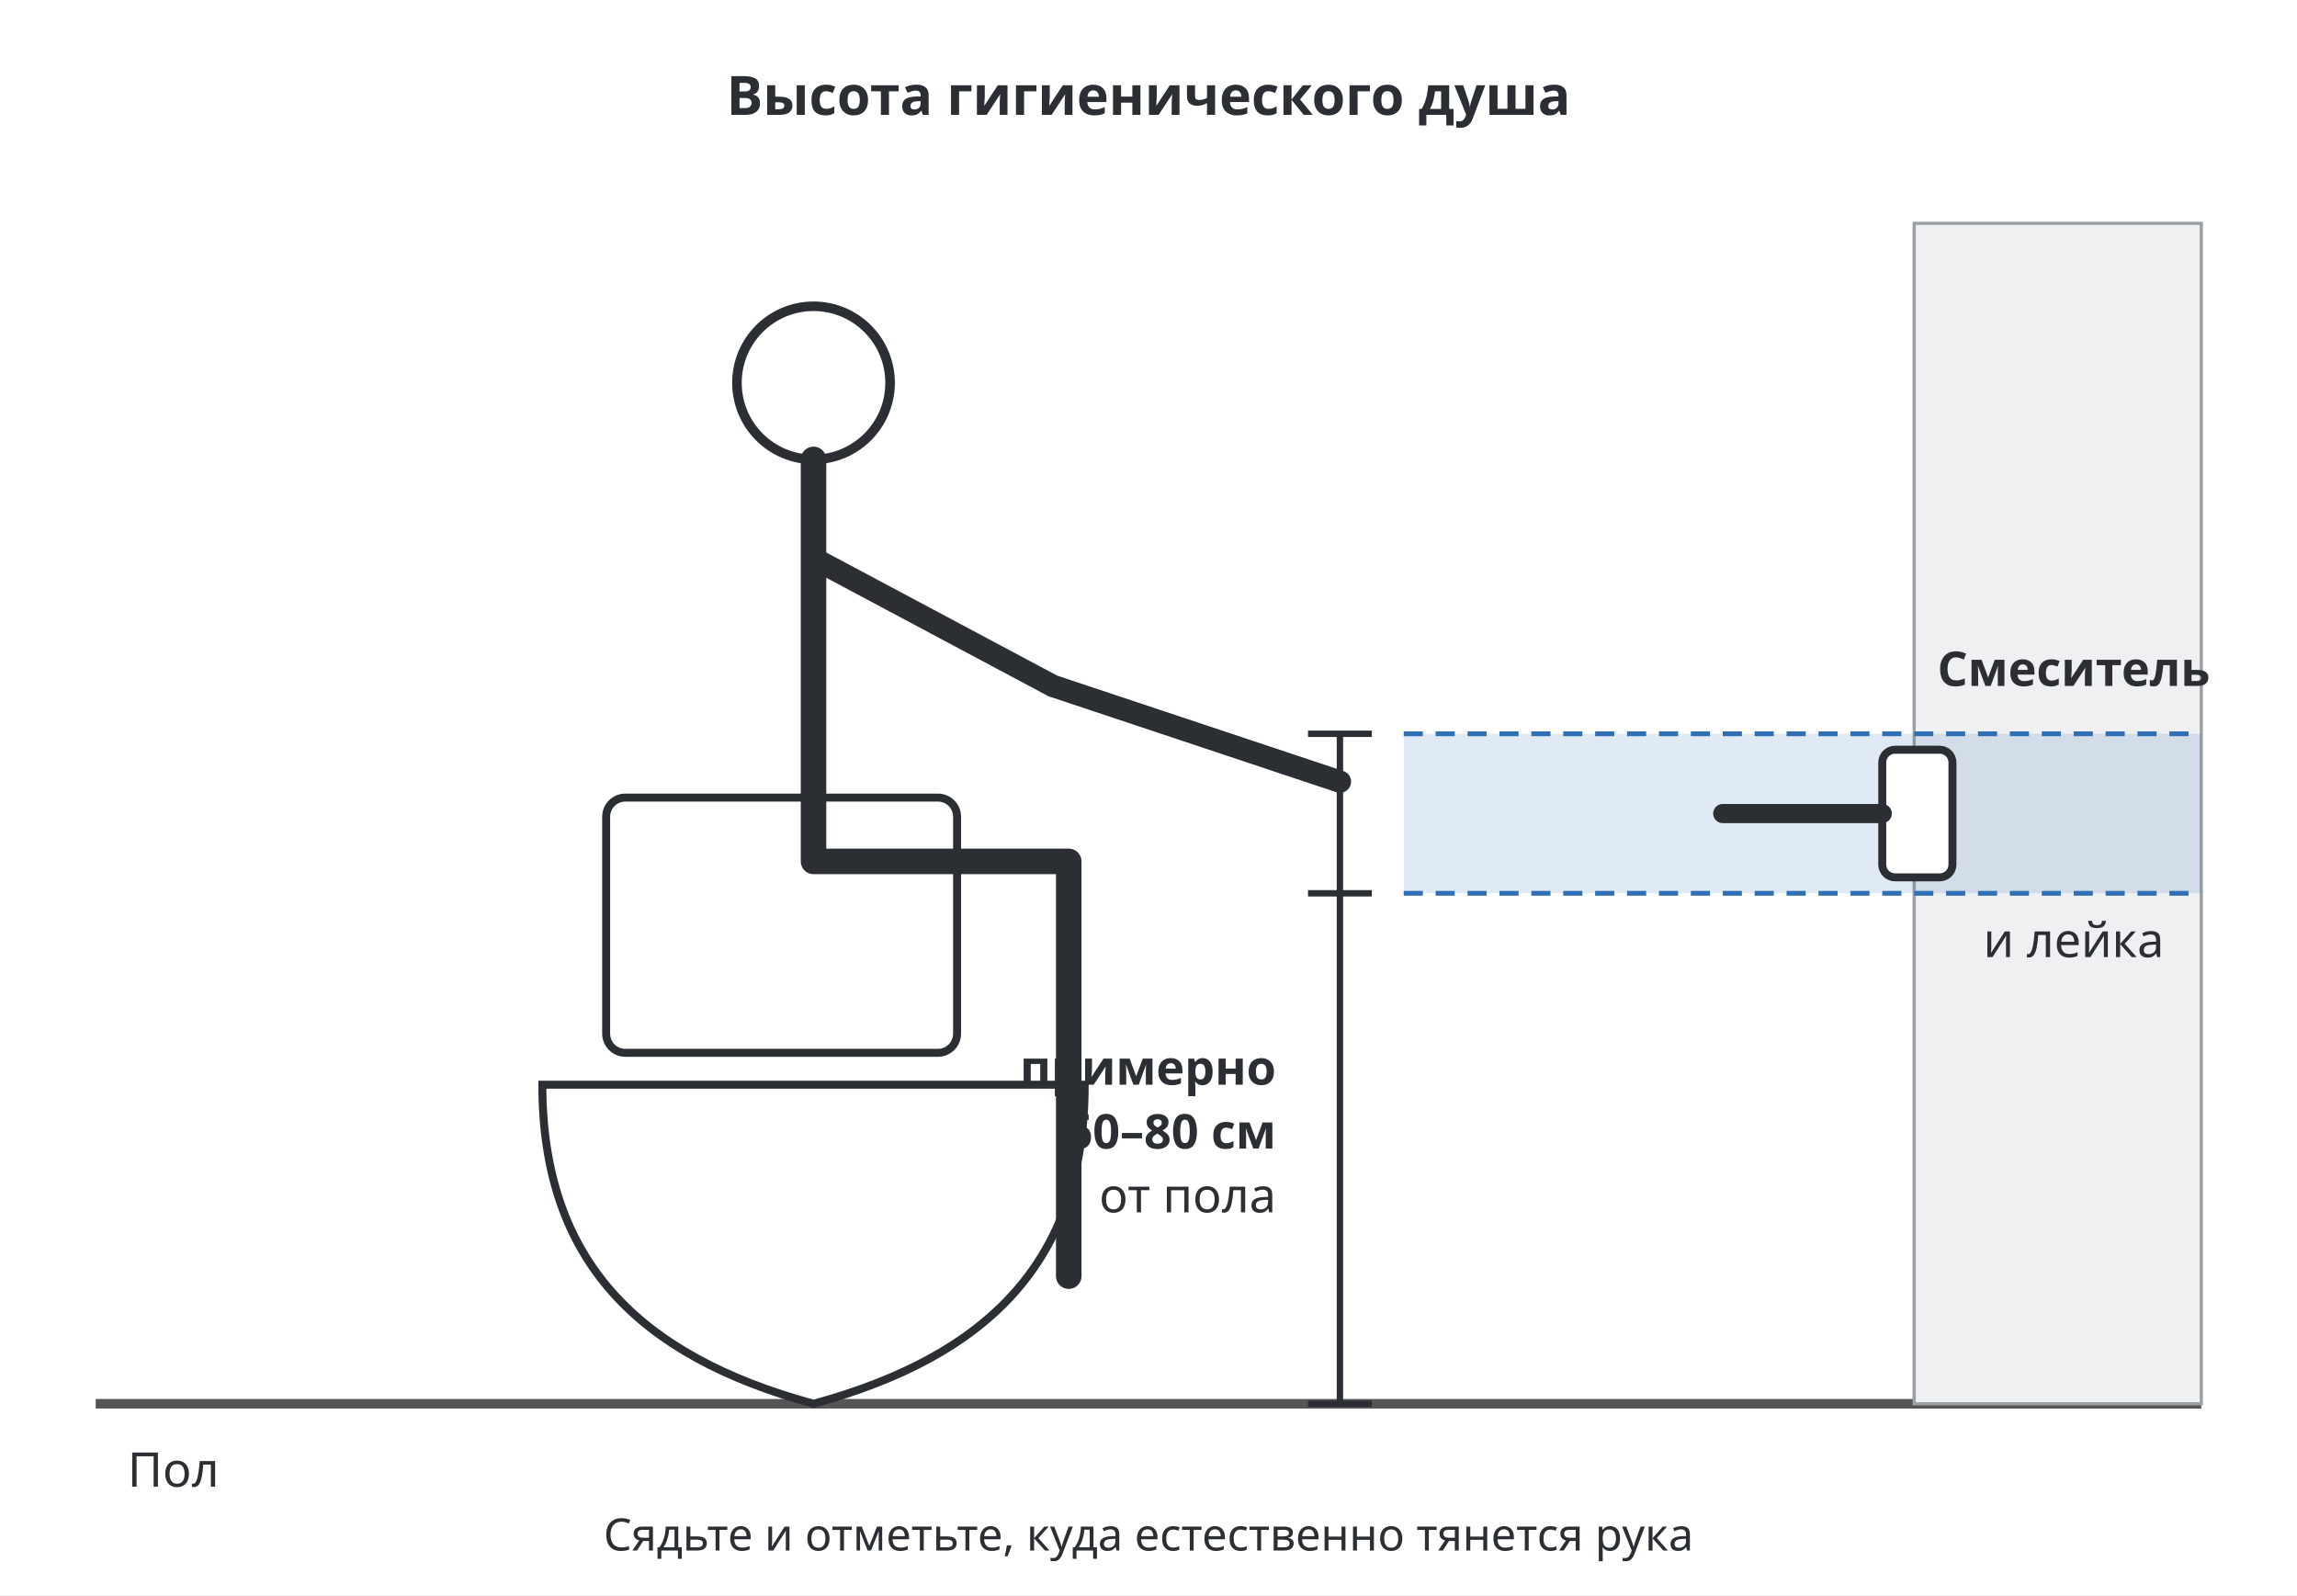
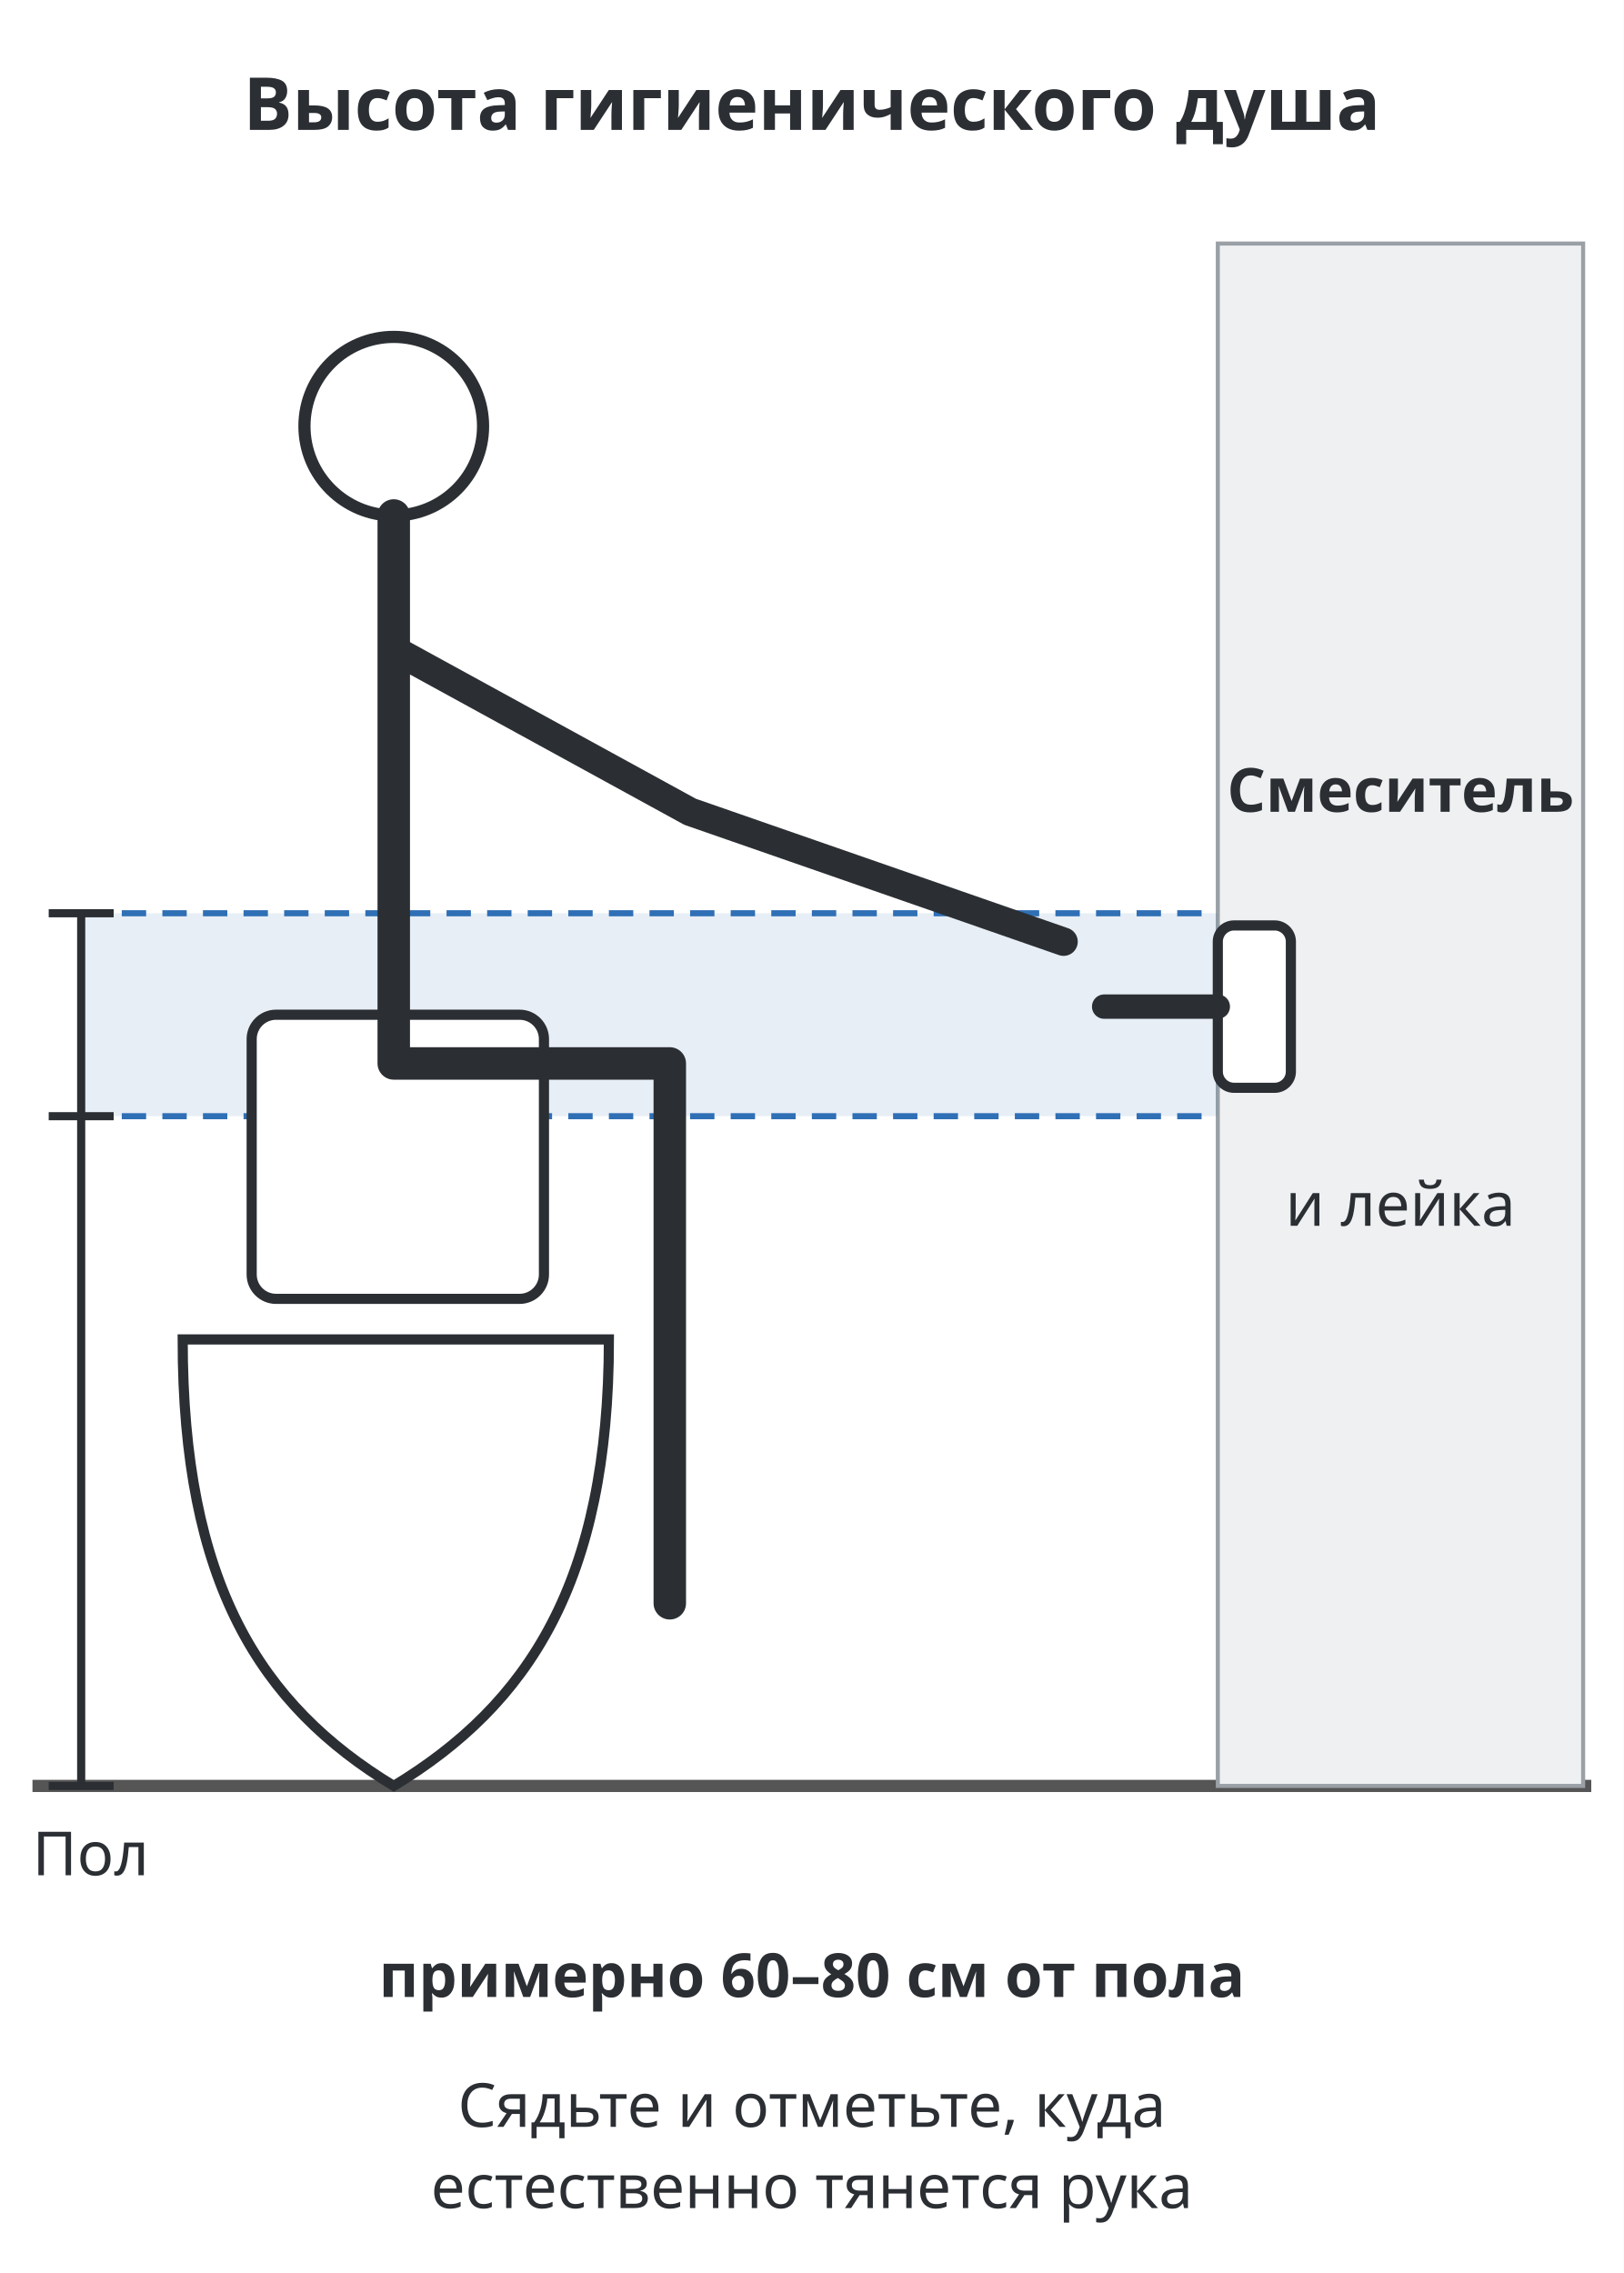
- <svg xmlns="http://www.w3.org/2000/svg" viewBox="0 0 720 500" role="img" aria-label="Высота встраиваемого гигиенического душа" font-family="system-ui, sans-serif" font-size="15" fill="#2b2f33">
-   <rect width="720" height="500" fill="#fff" />
-   <text x="360" y="36" text-anchor="middle" font-size="17" font-weight="600">Высота гигиенического душа</text>
-   <path d="M30 440 H690" stroke="#555" stroke-width="3" />
-   <text x="40" y="466">Пол</text>
-   <rect x="600" y="70" width="90" height="370" fill="#eef0f2" stroke="#9aa0a6" />
-   <rect x="440" y="230" width="250" height="50" fill="#2f6fb5" opacity="0.15" />
-   <path d="M440 230 H690 M440 280 H690" stroke="#2f6fb5" stroke-width="1.5" stroke-dasharray="6 4" />
-   <rect x="190" y="250" width="110" height="80" rx="6" fill="#fff" stroke="#2b2f33" stroke-width="2.5" />
-   <path d="M170 340 H340 C340 395 310 425 255 440 C200 425 170 395 170 340 Z" fill="#fff" stroke="#2b2f33" stroke-width="2.5" />
-   <circle cx="255" cy="120" r="24" fill="#fff" stroke="#2b2f33" stroke-width="3" />
-   <path d="M255 144 V270 H335 V400" fill="none" stroke="#2b2f33" stroke-width="8" stroke-linecap="round" stroke-linejoin="round" />
-   <path d="M255 175 L330 215 L420 245" fill="none" stroke="#2b2f33" stroke-width="7" stroke-linecap="round" stroke-linejoin="round" />
-   <rect x="590" y="235" width="22" height="40" rx="4" fill="#fff" stroke="#2b2f33" stroke-width="2.5" />
-   <path d="M590 255 H540" stroke="#2b2f33" stroke-width="6" stroke-linecap="round" />
-   <text x="650" y="215" text-anchor="middle" font-weight="600">Смеситель</text>
-   <text x="650" y="300" text-anchor="middle">и лейка</text>
-   <path d="M420 440 V230 M410 440 H430 M410 230 H430 M410 280 H430" stroke="#2b2f33" stroke-width="2" fill="none" />
-   <text x="400" y="340" text-anchor="end" font-weight="600">примерно</text>
-   <text x="400" y="360" text-anchor="end" font-weight="600">60–80 см</text>
-   <text x="400" y="380" text-anchor="end">от пола</text>
-   <text x="360" y="486" text-anchor="middle" font-size="14">Сядьте и отметьте, куда естественно тянется рука</text>
+ <svg xmlns="http://www.w3.org/2000/svg" viewBox="0 0 400 560" role="img" aria-label="Высота встраиваемого гигиенического душа" font-family="system-ui, sans-serif" font-size="15" fill="#2b2f33">
+   <rect width="400" height="560" fill="#fff" />
+   <text x="200" y="32" text-anchor="middle" font-size="18" font-weight="600">Высота гигиенического душа</text>
+   <path d="M8 440 H392" stroke="#555" stroke-width="3" />
+   <text x="8" y="462">Пол</text>
+   <rect x="300" y="60" width="90" height="380" fill="#eef0f2" stroke="#9aa0a6" />
+   <rect x="20" y="225" width="280" height="50" fill="#2f6fb5" opacity="0.12" />
+   <path d="M20 225 H300 M20 275 H300" stroke="#2f6fb5" stroke-width="1.5" stroke-dasharray="6 4" />
+   <rect x="62" y="250" width="72" height="70" rx="6" fill="#fff" stroke="#2b2f33" stroke-width="2.5" />
+   <path d="M45 330 H150 C150 390 130 420 97 440 C64 420 45 390 45 330 Z" fill="#fff" stroke="#2b2f33" stroke-width="2.5" />
+   <circle cx="97" cy="105" r="22" fill="#fff" stroke="#2b2f33" stroke-width="3" />
+   <path d="M97 127 V262 H165 V395" fill="none" stroke="#2b2f33" stroke-width="8" stroke-linecap="round" stroke-linejoin="round" />
+   <path d="M97 160 L170 200 L262 232" fill="none" stroke="#2b2f33" stroke-width="7" stroke-linecap="round" stroke-linejoin="round" />
+   <rect x="300" y="228" width="18" height="40" rx="4" fill="#fff" stroke="#2b2f33" stroke-width="2.5" />
+   <path d="M300 248 H272" stroke="#2b2f33" stroke-width="6" stroke-linecap="round" />
+   <text x="345" y="200" text-anchor="middle" font-weight="600">Смеситель</text>
+   <text x="345" y="302" text-anchor="middle">и лейка</text>
+   <path d="M20 440 V225 M12 440 H28 M12 225 H28 M12 275 H28" stroke="#2b2f33" stroke-width="2" fill="none" />
+   <text x="200" y="492" text-anchor="middle" font-weight="600">примерно 60–80 см от пола</text>
+   <text x="200" y="524" text-anchor="middle">Сядьте и отметьте, куда</text>
+   <text x="200" y="544" text-anchor="middle">естественно тянется рука</text>
</svg>
